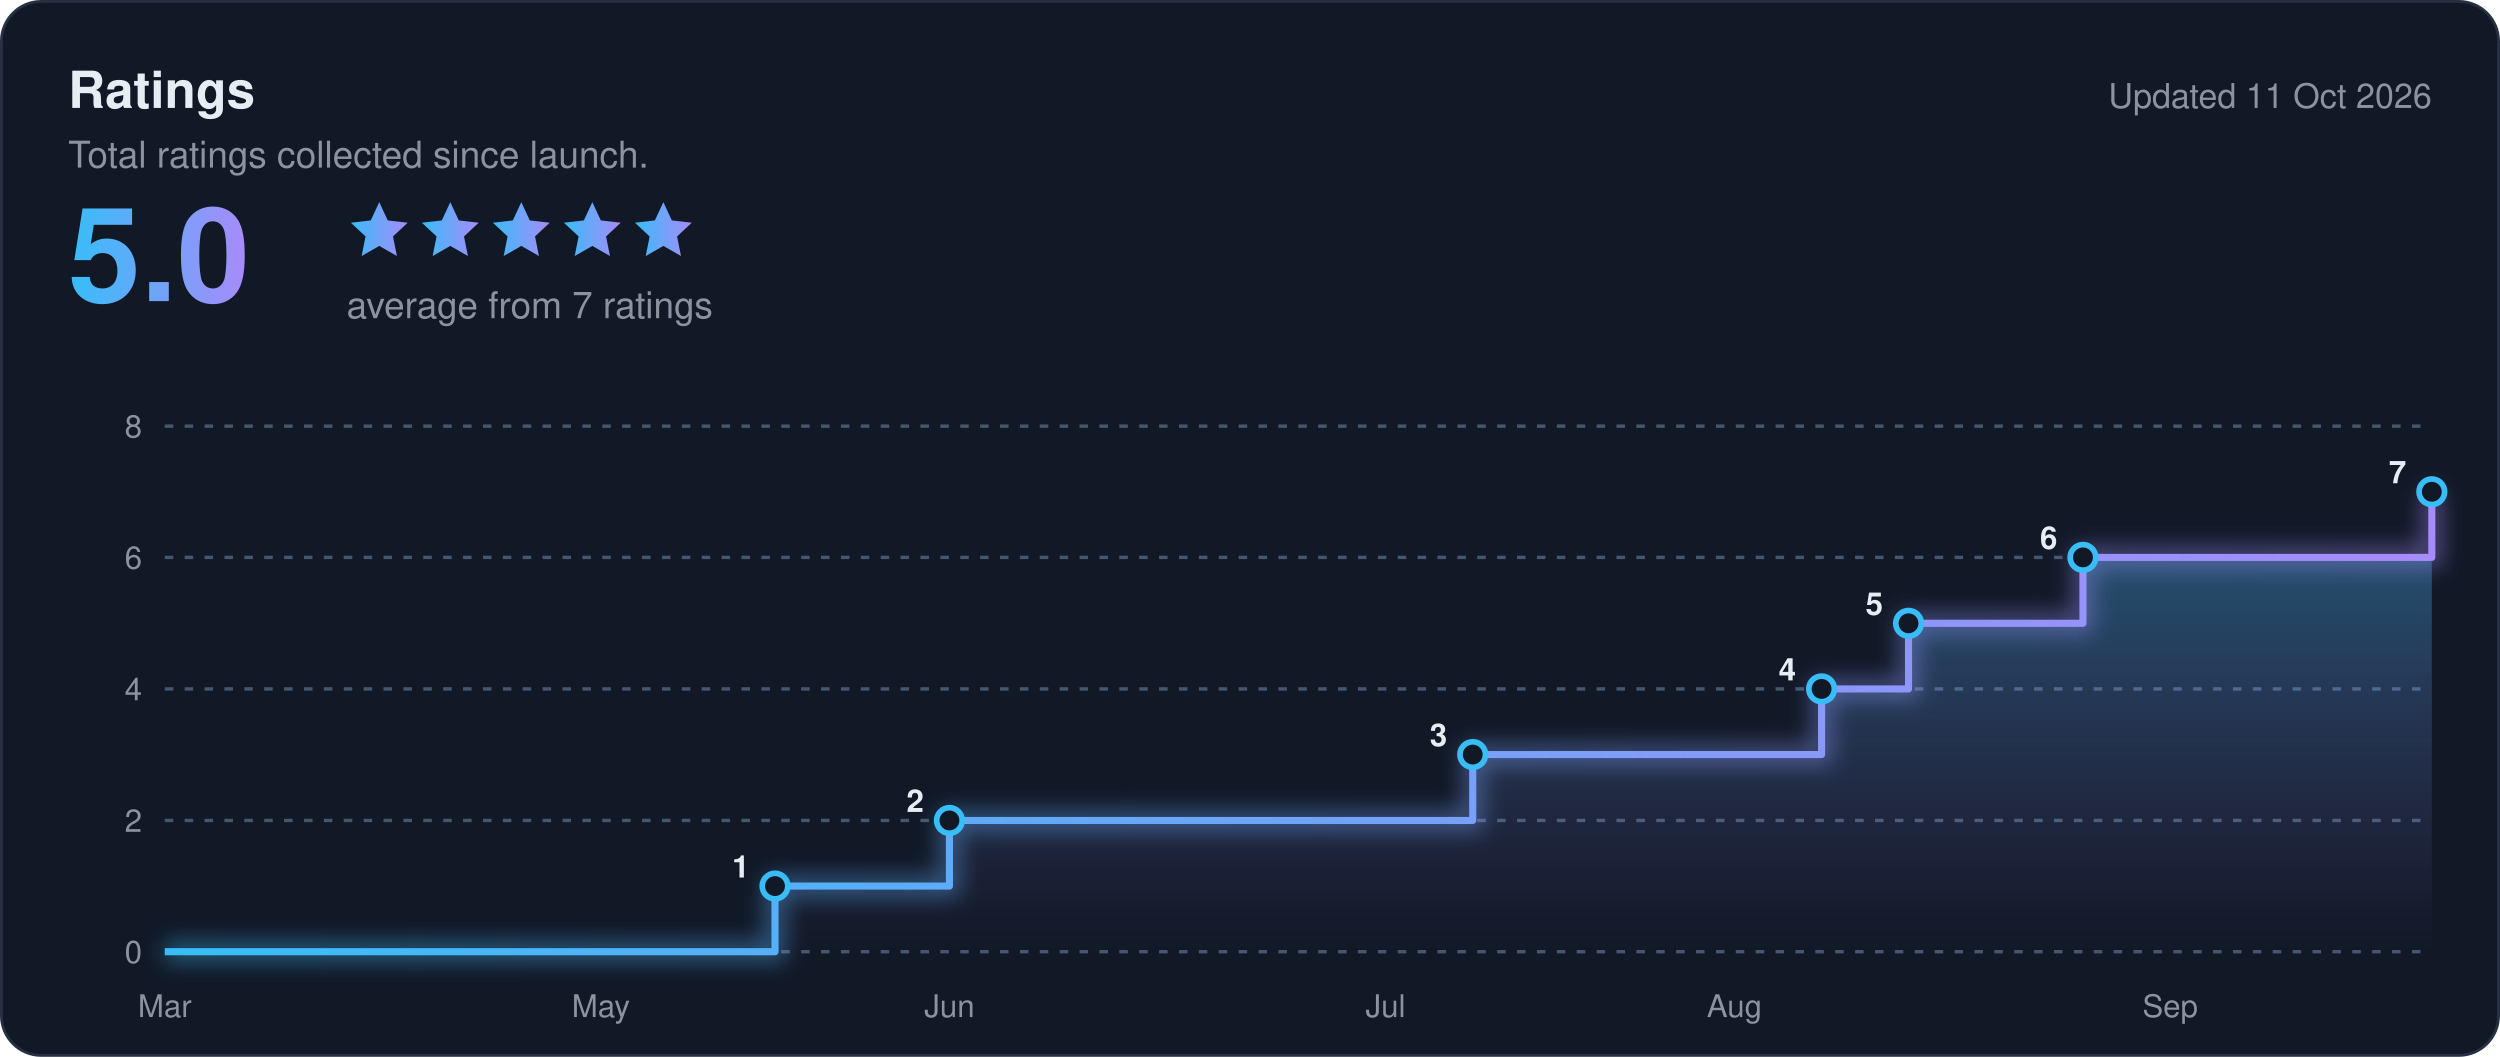
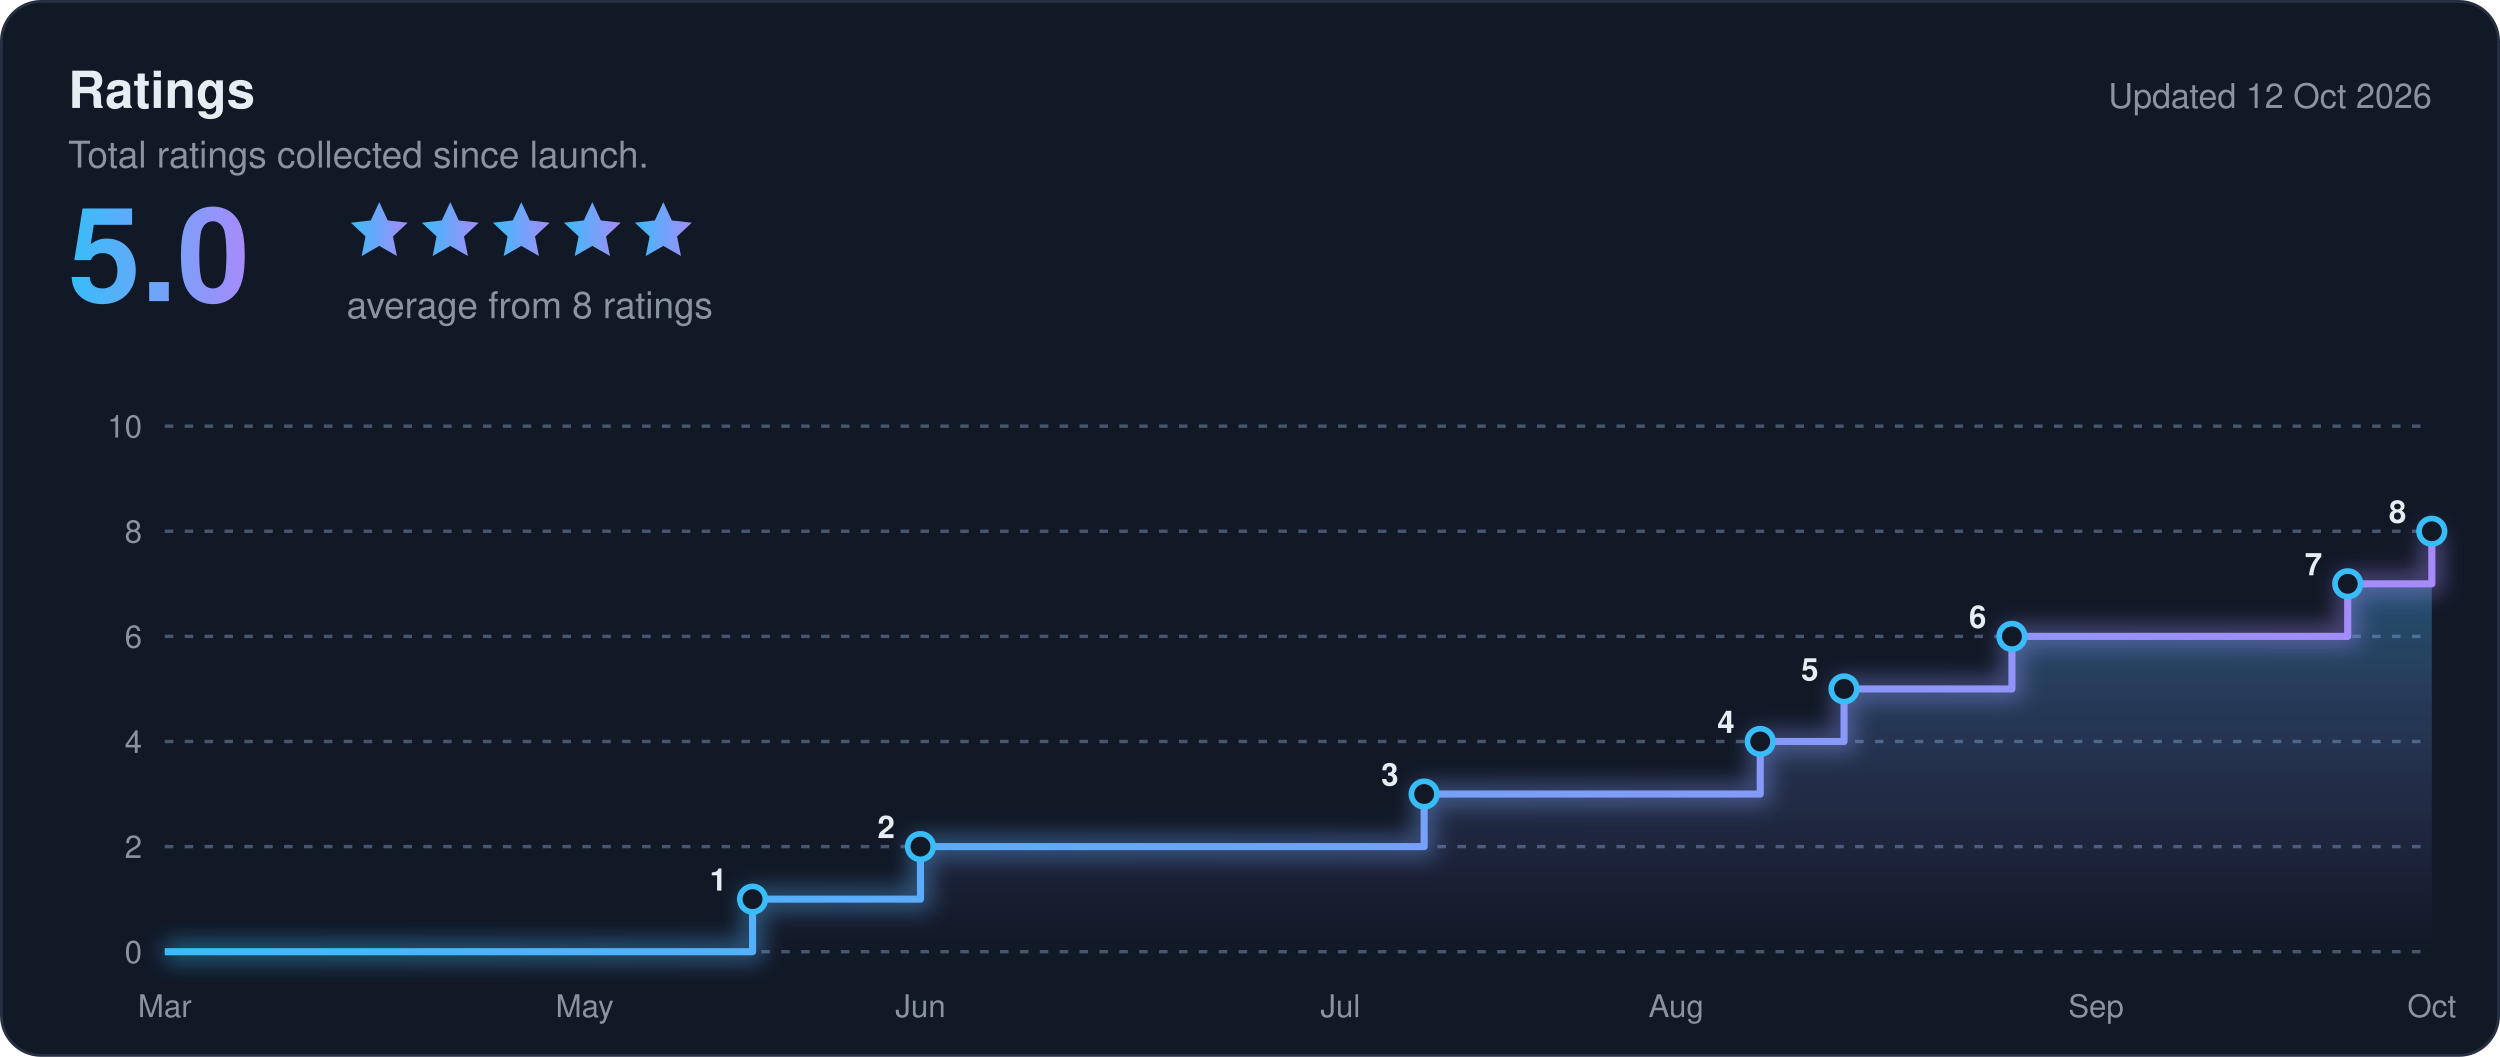
<svg xmlns="http://www.w3.org/2000/svg" viewBox="0 0 880 372" width="880" height="372" role="img" aria-label="Ratings" font-family="'Segoe UI', system-ui, -apple-system, Helvetica, Arial, sans-serif">
  <style>@keyframes draw{from{stroke-dasharray:1;stroke-dashoffset:1}to{stroke-dasharray:1;stroke-dashoffset:0}}@keyframes fade{from{opacity:0}}.ln,.gw{animation:draw 2.2s ease-out .2s backwards}.fd{animation:fade 1.4s ease 1.2s backwards}@keyframes pop{from{opacity:0;transform:scale(0)}}.sp{transform-box:fill-box;transform-origin:center;animation:pop .55s cubic-bezier(.34,1.56,.64,1) backwards}.dp{transform-box:fill-box;transform-origin:center;animation:pop .45s cubic-bezier(.34,1.56,.64,1) backwards}@media (prefers-reduced-motion:reduce){.lwv{display:none}}@media (prefers-reduced-motion:reduce){*{animation:none!important}}</style>
  <defs>
    <linearGradient id="lg" x1="0" x2="1">
      <stop offset="0" stop-color="#38bdf8" />
      <stop offset="1" stop-color="#a78bfa" />
    </linearGradient>
    <linearGradient id="ag" x1="0" x2="0" y1="0" y2="1">
      <stop offset="0" stop-color="#38bdf8" stop-opacity=".4" />
      <stop offset="1" stop-color="#a78bfa" stop-opacity="0" />
    </linearGradient>
    <filter id="gw" x="-5%" y="-30%" width="110%" height="160%">
      <feGaussianBlur stdDeviation="4" />
    </filter>
    <linearGradient id="wv" gradientUnits="userSpaceOnUse" x1="0" y1="0" x2="880" y2="0" gradientTransform="translate(-90,0)">
      <stop offset="0" stop-color="#fff" stop-opacity="0" />
      <stop offset=".04" stop-color="#fff" stop-opacity="0" />
      <stop offset=".08" stop-color="#fff" stop-opacity="1" />
      <stop offset=".086" stop-color="#fff" stop-opacity="0" />
      <stop offset="1" stop-color="#fff" stop-opacity="0" />
      <animateTransform attributeName="gradientTransform" type="translate" from="-90 0" to="970 0" dur="10s" begin="2.4s" repeatCount="indefinite" />
    </linearGradient>
  </defs>
  <rect x=".5" y=".5" width="879" height="371" rx="14" fill="#111826" stroke="#263042" />
  <text x="24" y="38" font-size="18" font-weight="700" fill="#e6edf3">Ratings</text>
  <text x="24" y="59" font-size="13" fill="#8b949e">Total ratings collected since launch.</text>
-   <text x="856" y="38" font-size="12" fill="#8b949e" text-anchor="end">Updated 11 Oct 2026</text>
+   <text x="856" y="38" font-size="12" fill="#8b949e" text-anchor="end">Updated 12 Oct 2026</text>
  <text x="24" y="106" font-size="46" font-weight="700" fill="url(#lg)" style="animation:fade .5s ease .15s backwards">5.0</text>
  <g transform="translate(122,70)">
    <g transform="translate(0,0) scale(1.15)">
      <path class="sp" d="M10 1l2.6 5.6 6.1.7-4.5 4.2 1.2 6L10 14.4 4.6 17.5l1.2-6L1.3 7.3l6.1-.7z" fill="url(#lg)" style="animation-delay:0.35s" />
    </g>
    <g transform="translate(25,0) scale(1.15)">
      <path class="sp" d="M10 1l2.6 5.6 6.1.7-4.5 4.2 1.2 6L10 14.4 4.6 17.5l1.2-6L1.3 7.3l6.1-.7z" fill="url(#lg)" style="animation-delay:0.60s" />
    </g>
    <g transform="translate(50,0) scale(1.15)">
      <path class="sp" d="M10 1l2.6 5.6 6.1.7-4.5 4.2 1.2 6L10 14.4 4.6 17.5l1.2-6L1.3 7.3l6.1-.7z" fill="url(#lg)" style="animation-delay:0.85s" />
    </g>
    <g transform="translate(75,0) scale(1.15)">
      <path class="sp" d="M10 1l2.6 5.6 6.1.7-4.5 4.2 1.2 6L10 14.4 4.6 17.5l1.2-6L1.3 7.3l6.1-.7z" fill="url(#lg)" style="animation-delay:1.10s" />
    </g>
    <g transform="translate(100,0) scale(1.15)">
      <path class="sp" d="M10 1l2.6 5.6 6.1.7-4.5 4.2 1.2 6L10 14.4 4.6 17.5l1.2-6L1.3 7.3l6.1-.7z" fill="url(#lg)" style="animation-delay:1.35s" />
    </g>
  </g>
-   <text x="122" y="112" font-size="13" fill="#8b949e" style="animation:fade .5s ease .3s backwards">average from 7 ratings</text>
+   <text x="122" y="112" font-size="13" fill="#8b949e" style="animation:fade .5s ease .3s backwards">average from 8 ratings</text>
  <line x1="58" x2="856" y1="335.0" y2="335.0" stroke="#46566e" stroke-width="1.2" stroke-dasharray="3 4" />
  <text x="50" y="339.0" font-size="11" fill="#8b949e" text-anchor="end">0</text>
-   <line x1="58" x2="856" y1="288.8" y2="288.8" stroke="#46566e" stroke-width="1.2" stroke-dasharray="3 4" />
-   <text x="50" y="292.8" font-size="11" fill="#8b949e" text-anchor="end">2</text>
-   <line x1="58" x2="856" y1="242.5" y2="242.5" stroke="#46566e" stroke-width="1.2" stroke-dasharray="3 4" />
-   <text x="50" y="246.5" font-size="11" fill="#8b949e" text-anchor="end">4</text>
-   <line x1="58" x2="856" y1="196.2" y2="196.2" stroke="#46566e" stroke-width="1.2" stroke-dasharray="3 4" />
-   <text x="50" y="200.2" font-size="11" fill="#8b949e" text-anchor="end">6</text>
+   <line x1="58" x2="856" y1="298.0" y2="298.0" stroke="#46566e" stroke-width="1.2" stroke-dasharray="3 4" />
+   <text x="50" y="302.0" font-size="11" fill="#8b949e" text-anchor="end">2</text>
+   <line x1="58" x2="856" y1="261.0" y2="261.0" stroke="#46566e" stroke-width="1.2" stroke-dasharray="3 4" />
+   <text x="50" y="265.0" font-size="11" fill="#8b949e" text-anchor="end">4</text>
+   <line x1="58" x2="856" y1="224.0" y2="224.0" stroke="#46566e" stroke-width="1.2" stroke-dasharray="3 4" />
+   <text x="50" y="228.0" font-size="11" fill="#8b949e" text-anchor="end">6</text>
+   <line x1="58" x2="856" y1="187.0" y2="187.0" stroke="#46566e" stroke-width="1.2" stroke-dasharray="3 4" />
+   <text x="50" y="191.0" font-size="11" fill="#8b949e" text-anchor="end">8</text>
  <line x1="58" x2="856" y1="150.0" y2="150.0" stroke="#46566e" stroke-width="1.2" stroke-dasharray="3 4" />
-   <text x="50" y="154.0" font-size="11" fill="#8b949e" text-anchor="end">8</text>
+   <text x="50" y="154.0" font-size="11" fill="#8b949e" text-anchor="end">10</text>
  <text x="58.0" y="358" font-size="11" fill="#8b949e" text-anchor="middle">Mar</text>
-   <text x="211.5" y="358" font-size="11" fill="#8b949e" text-anchor="middle">May</text>
-   <text x="334.2" y="358" font-size="11" fill="#8b949e" text-anchor="middle">Jun</text>
-   <text x="487.7" y="358" font-size="11" fill="#8b949e" text-anchor="middle">Jul</text>
-   <text x="610.5" y="358" font-size="11" fill="#8b949e" text-anchor="middle">Aug</text>
-   <text x="763.9" y="358" font-size="11" fill="#8b949e" text-anchor="middle">Sep</text>
-   <path class="fd" d="M58.0,335.0H272.8V311.9H334.2V288.8H518.4V265.6H641.2V242.5H671.8V219.4H733.2V196.2H856.0V173.1H856.0V335.0H58.0Z" fill="url(#ag)" />
-   <path class="gw" d="M58.0,335.0H272.8V311.9H334.2V288.8H518.4V265.6H641.2V242.5H671.8V219.4H733.2V196.2H856.0V173.1H856.0" pathLength="1" fill="none" stroke="url(#lg)" stroke-width="7" stroke-opacity=".45" filter="url(#gw)" />
-   <path class="ln" d="M58.0,335.0H272.8V311.9H334.2V288.8H518.4V265.6H641.2V242.5H671.8V219.4H733.2V196.2H856.0V173.1H856.0" pathLength="1" fill="none" stroke="url(#lg)" stroke-width="2.5" stroke-linejoin="round" />
-   <path class="lwv" d="M58.0,335.0H272.8V311.9H334.2V288.8H518.4V265.6H641.2V242.5H671.8V219.4H733.2V196.2H856.0V173.1H856.0" fill="none" stroke="url(#wv)" stroke-width="5.5" stroke-linecap="round" filter="url(#gw)" />
-   <path class="lwv" d="M58.0,335.0H272.8V311.9H334.2V288.8H518.4V265.6H641.2V242.5H671.8V219.4H733.2V196.2H856.0V173.1H856.0" fill="none" stroke="url(#wv)" stroke-width="2" stroke-linecap="round" />
-   <circle class="dp" cx="272.8" cy="311.9" r="4.5" fill="#111826" stroke="#38bdf8" stroke-width="2" style="animation-delay:2.50s" />
-   <text x="263.8" y="308.9" font-size="11" font-weight="700" fill="#e6edf3" text-anchor="end" style="animation:fade .4s ease 2.62s backwards">1</text>
-   <circle class="dp" cx="334.2" cy="288.8" r="4.5" fill="#111826" stroke="#38bdf8" stroke-width="2" style="animation-delay:2.68s" />
-   <text x="325.2" y="285.8" font-size="11" font-weight="700" fill="#e6edf3" text-anchor="end" style="animation:fade .4s ease 2.80s backwards">2</text>
-   <circle class="dp" cx="518.4" cy="265.6" r="4.5" fill="#111826" stroke="#38bdf8" stroke-width="2" style="animation-delay:2.86s" />
-   <text x="509.4" y="262.6" font-size="11" font-weight="700" fill="#e6edf3" text-anchor="end" style="animation:fade .4s ease 2.98s backwards">3</text>
-   <circle class="dp" cx="641.2" cy="242.5" r="4.5" fill="#111826" stroke="#38bdf8" stroke-width="2" style="animation-delay:3.04s" />
-   <text x="632.2" y="239.5" font-size="11" font-weight="700" fill="#e6edf3" text-anchor="end" style="animation:fade .4s ease 3.16s backwards">4</text>
-   <circle class="dp" cx="671.8" cy="219.4" r="4.5" fill="#111826" stroke="#38bdf8" stroke-width="2" style="animation-delay:3.22s" />
-   <text x="662.8" y="216.4" font-size="11" font-weight="700" fill="#e6edf3" text-anchor="end" style="animation:fade .4s ease 3.34s backwards">5</text>
-   <circle class="dp" cx="733.2" cy="196.2" r="4.5" fill="#111826" stroke="#38bdf8" stroke-width="2" style="animation-delay:3.40s" />
-   <text x="724.2" y="193.2" font-size="11" font-weight="700" fill="#e6edf3" text-anchor="end" style="animation:fade .4s ease 3.52s backwards">6</text>
-   <circle class="dp" cx="856.0" cy="173.1" r="4.5" fill="#111826" stroke="#38bdf8" stroke-width="2" style="animation-delay:3.58s" />
-   <text x="847.0" y="170.1" font-size="11" font-weight="700" fill="#e6edf3" text-anchor="end" style="animation:fade .4s ease 3.70s backwards">7</text>
+   <text x="205.8" y="358" font-size="11" fill="#8b949e" text-anchor="middle">May</text>
+   <text x="324.0" y="358" font-size="11" fill="#8b949e" text-anchor="middle">Jun</text>
+   <text x="471.8" y="358" font-size="11" fill="#8b949e" text-anchor="middle">Jul</text>
+   <text x="590.0" y="358" font-size="11" fill="#8b949e" text-anchor="middle">Aug</text>
+   <text x="737.8" y="358" font-size="11" fill="#8b949e" text-anchor="middle">Sep</text>
+   <text x="856.0" y="358" font-size="11" fill="#8b949e" text-anchor="middle">Oct</text>
+   <path class="fd" d="M58.0,335.0H264.9V316.5H324.0V298.0H501.3V279.5H619.6V261.0H649.1V242.5H708.2V224.0H826.4V205.5H856.0V187.0H856.0V335.0H58.0Z" fill="url(#ag)" />
+   <path class="gw" d="M58.0,335.0H264.9V316.5H324.0V298.0H501.3V279.5H619.6V261.0H649.1V242.5H708.2V224.0H826.4V205.5H856.0V187.0H856.0" pathLength="1" fill="none" stroke="url(#lg)" stroke-width="7" stroke-opacity=".45" filter="url(#gw)" />
+   <path class="ln" d="M58.0,335.0H264.9V316.5H324.0V298.0H501.3V279.5H619.6V261.0H649.1V242.5H708.2V224.0H826.4V205.5H856.0V187.0H856.0" pathLength="1" fill="none" stroke="url(#lg)" stroke-width="2.5" stroke-linejoin="round" />
+   <path class="lwv" d="M58.0,335.0H264.9V316.5H324.0V298.0H501.3V279.5H619.6V261.0H649.1V242.5H708.2V224.0H826.4V205.5H856.0V187.0H856.0" fill="none" stroke="url(#wv)" stroke-width="5.5" stroke-linecap="round" filter="url(#gw)" />
+   <path class="lwv" d="M58.0,335.0H264.9V316.5H324.0V298.0H501.3V279.5H619.6V261.0H649.1V242.5H708.2V224.0H826.4V205.5H856.0V187.0H856.0" fill="none" stroke="url(#wv)" stroke-width="2" stroke-linecap="round" />
+   <circle class="dp" cx="264.9" cy="316.5" r="4.5" fill="#111826" stroke="#38bdf8" stroke-width="2" style="animation-delay:2.50s" />
+   <text x="255.9" y="313.5" font-size="11" font-weight="700" fill="#e6edf3" text-anchor="end" style="animation:fade .4s ease 2.62s backwards">1</text>
+   <circle class="dp" cx="324.0" cy="298.0" r="4.5" fill="#111826" stroke="#38bdf8" stroke-width="2" style="animation-delay:2.68s" />
+   <text x="315.0" y="295.0" font-size="11" font-weight="700" fill="#e6edf3" text-anchor="end" style="animation:fade .4s ease 2.80s backwards">2</text>
+   <circle class="dp" cx="501.3" cy="279.5" r="4.5" fill="#111826" stroke="#38bdf8" stroke-width="2" style="animation-delay:2.86s" />
+   <text x="492.3" y="276.5" font-size="11" font-weight="700" fill="#e6edf3" text-anchor="end" style="animation:fade .4s ease 2.98s backwards">3</text>
+   <circle class="dp" cx="619.6" cy="261.0" r="4.5" fill="#111826" stroke="#38bdf8" stroke-width="2" style="animation-delay:3.04s" />
+   <text x="610.6" y="258.0" font-size="11" font-weight="700" fill="#e6edf3" text-anchor="end" style="animation:fade .4s ease 3.16s backwards">4</text>
+   <circle class="dp" cx="649.1" cy="242.5" r="4.5" fill="#111826" stroke="#38bdf8" stroke-width="2" style="animation-delay:3.22s" />
+   <text x="640.1" y="239.5" font-size="11" font-weight="700" fill="#e6edf3" text-anchor="end" style="animation:fade .4s ease 3.34s backwards">5</text>
+   <circle class="dp" cx="708.2" cy="224.0" r="4.5" fill="#111826" stroke="#38bdf8" stroke-width="2" style="animation-delay:3.40s" />
+   <text x="699.2" y="221.0" font-size="11" font-weight="700" fill="#e6edf3" text-anchor="end" style="animation:fade .4s ease 3.52s backwards">6</text>
+   <circle class="dp" cx="826.4" cy="205.5" r="4.5" fill="#111826" stroke="#38bdf8" stroke-width="2" style="animation-delay:3.58s" />
+   <text x="817.4" y="202.5" font-size="11" font-weight="700" fill="#e6edf3" text-anchor="end" style="animation:fade .4s ease 3.70s backwards">7</text>
+   <circle class="dp" cx="856.0" cy="187.0" r="4.5" fill="#111826" stroke="#38bdf8" stroke-width="2" style="animation-delay:3.76s" />
+   <text x="847.0" y="184.0" font-size="11" font-weight="700" fill="#e6edf3" text-anchor="end" style="animation:fade .4s ease 3.88s backwards">8</text>
</svg>
